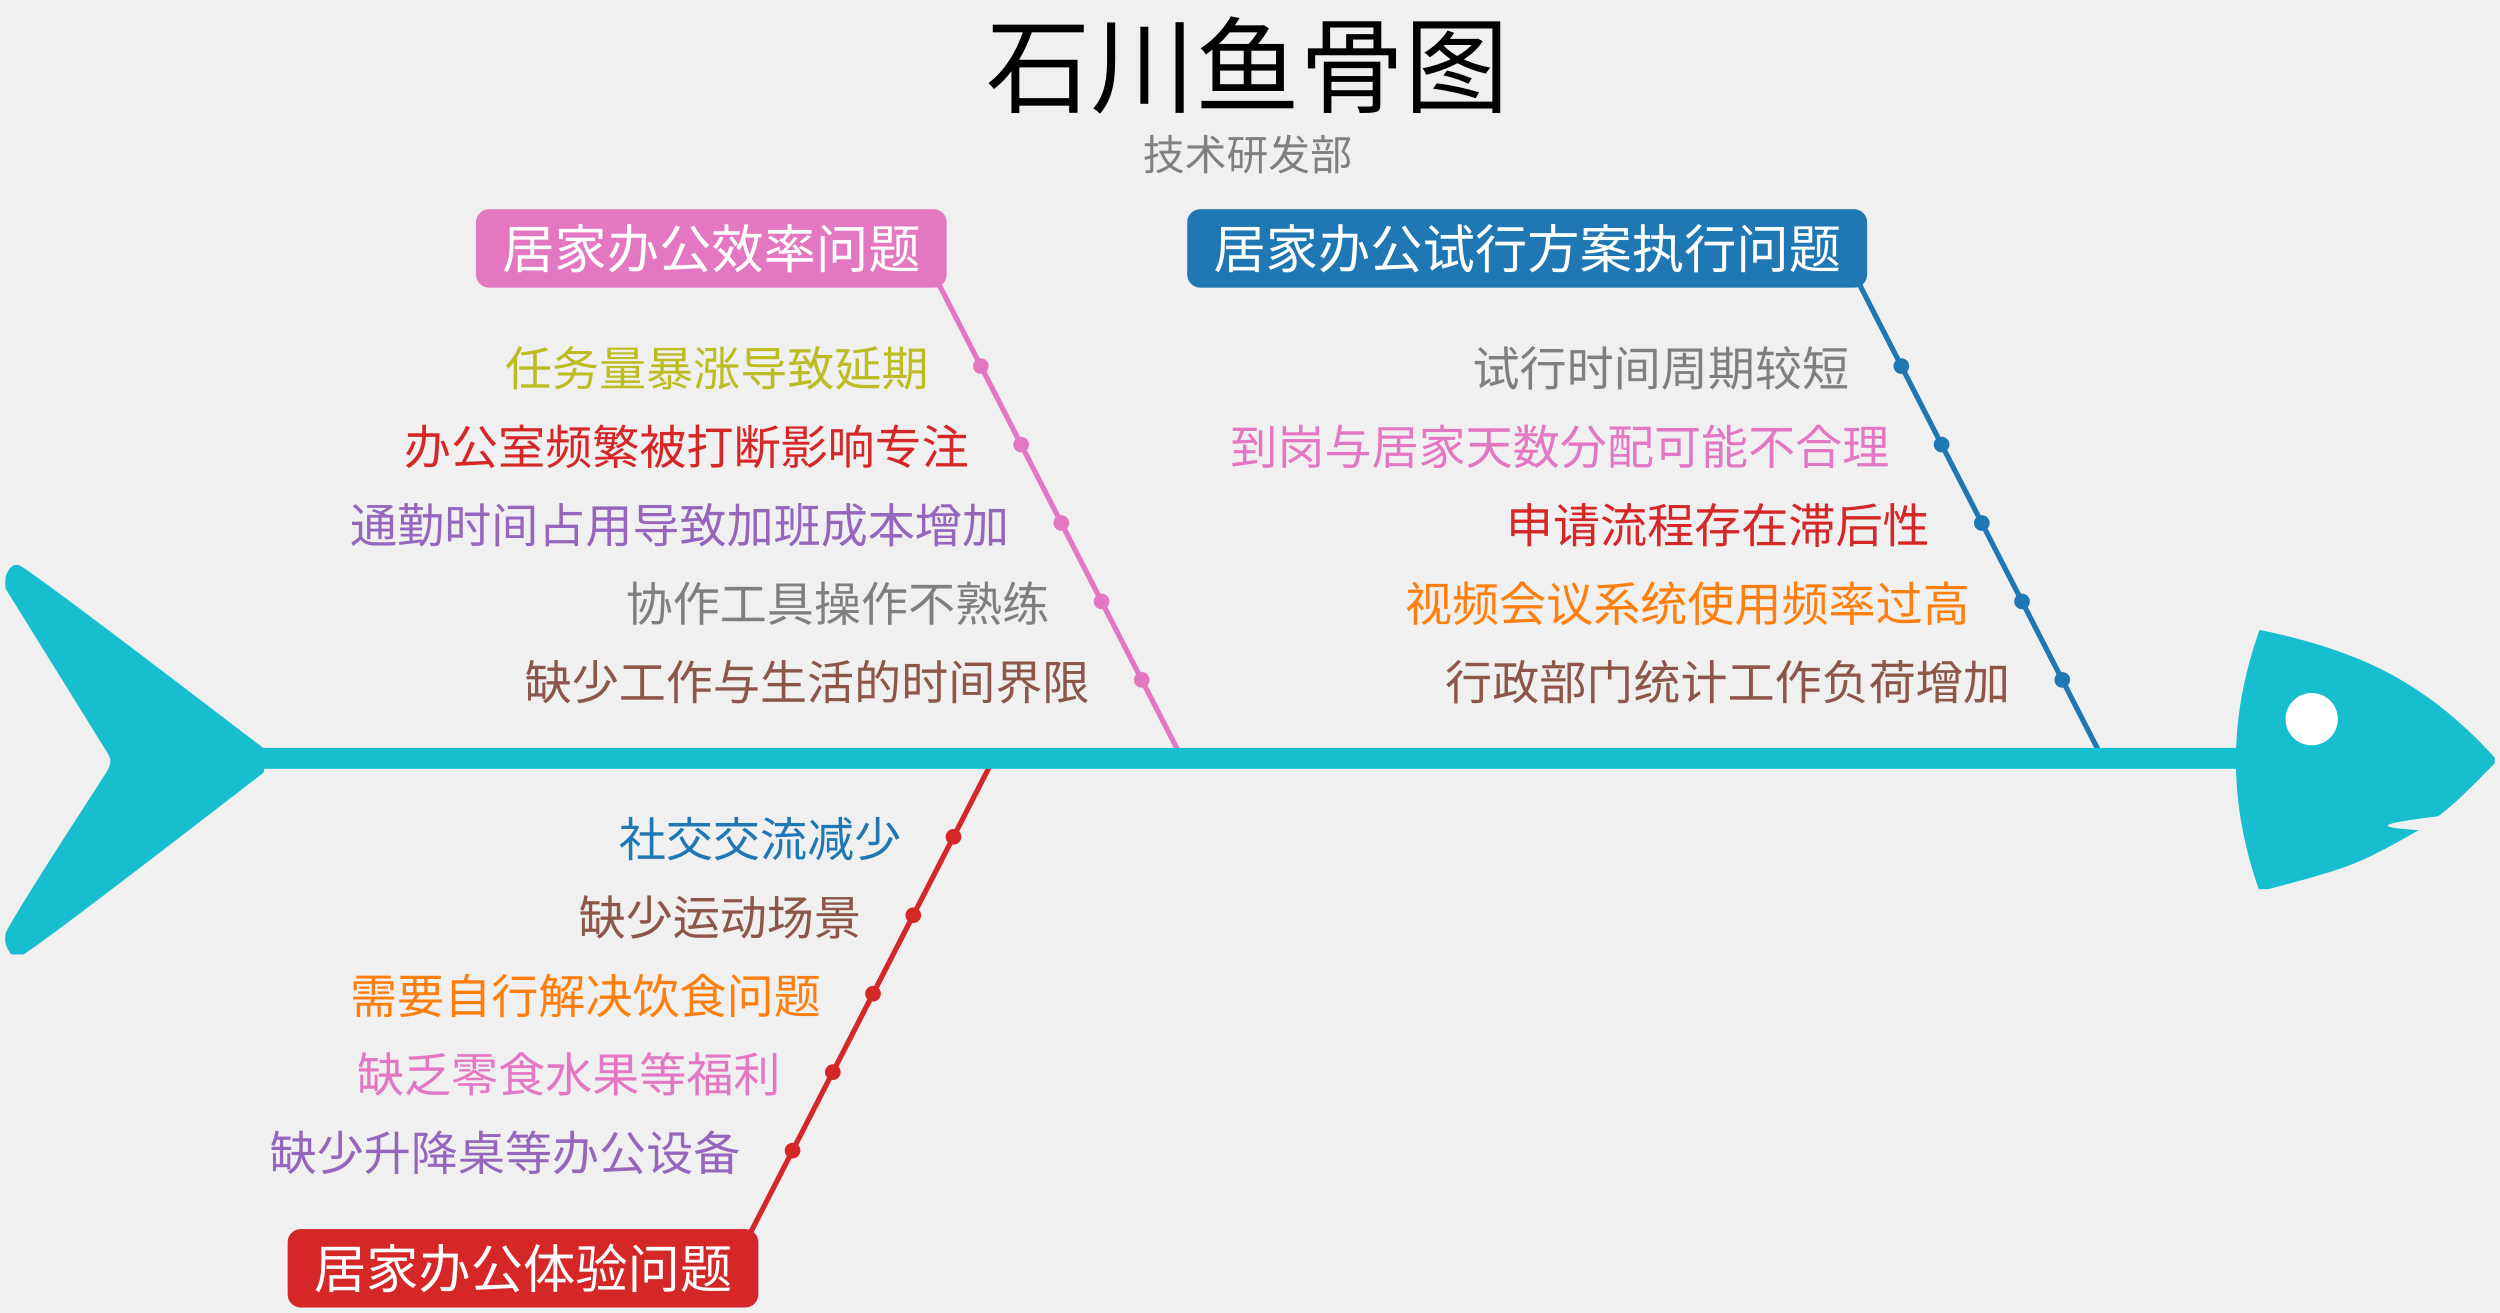
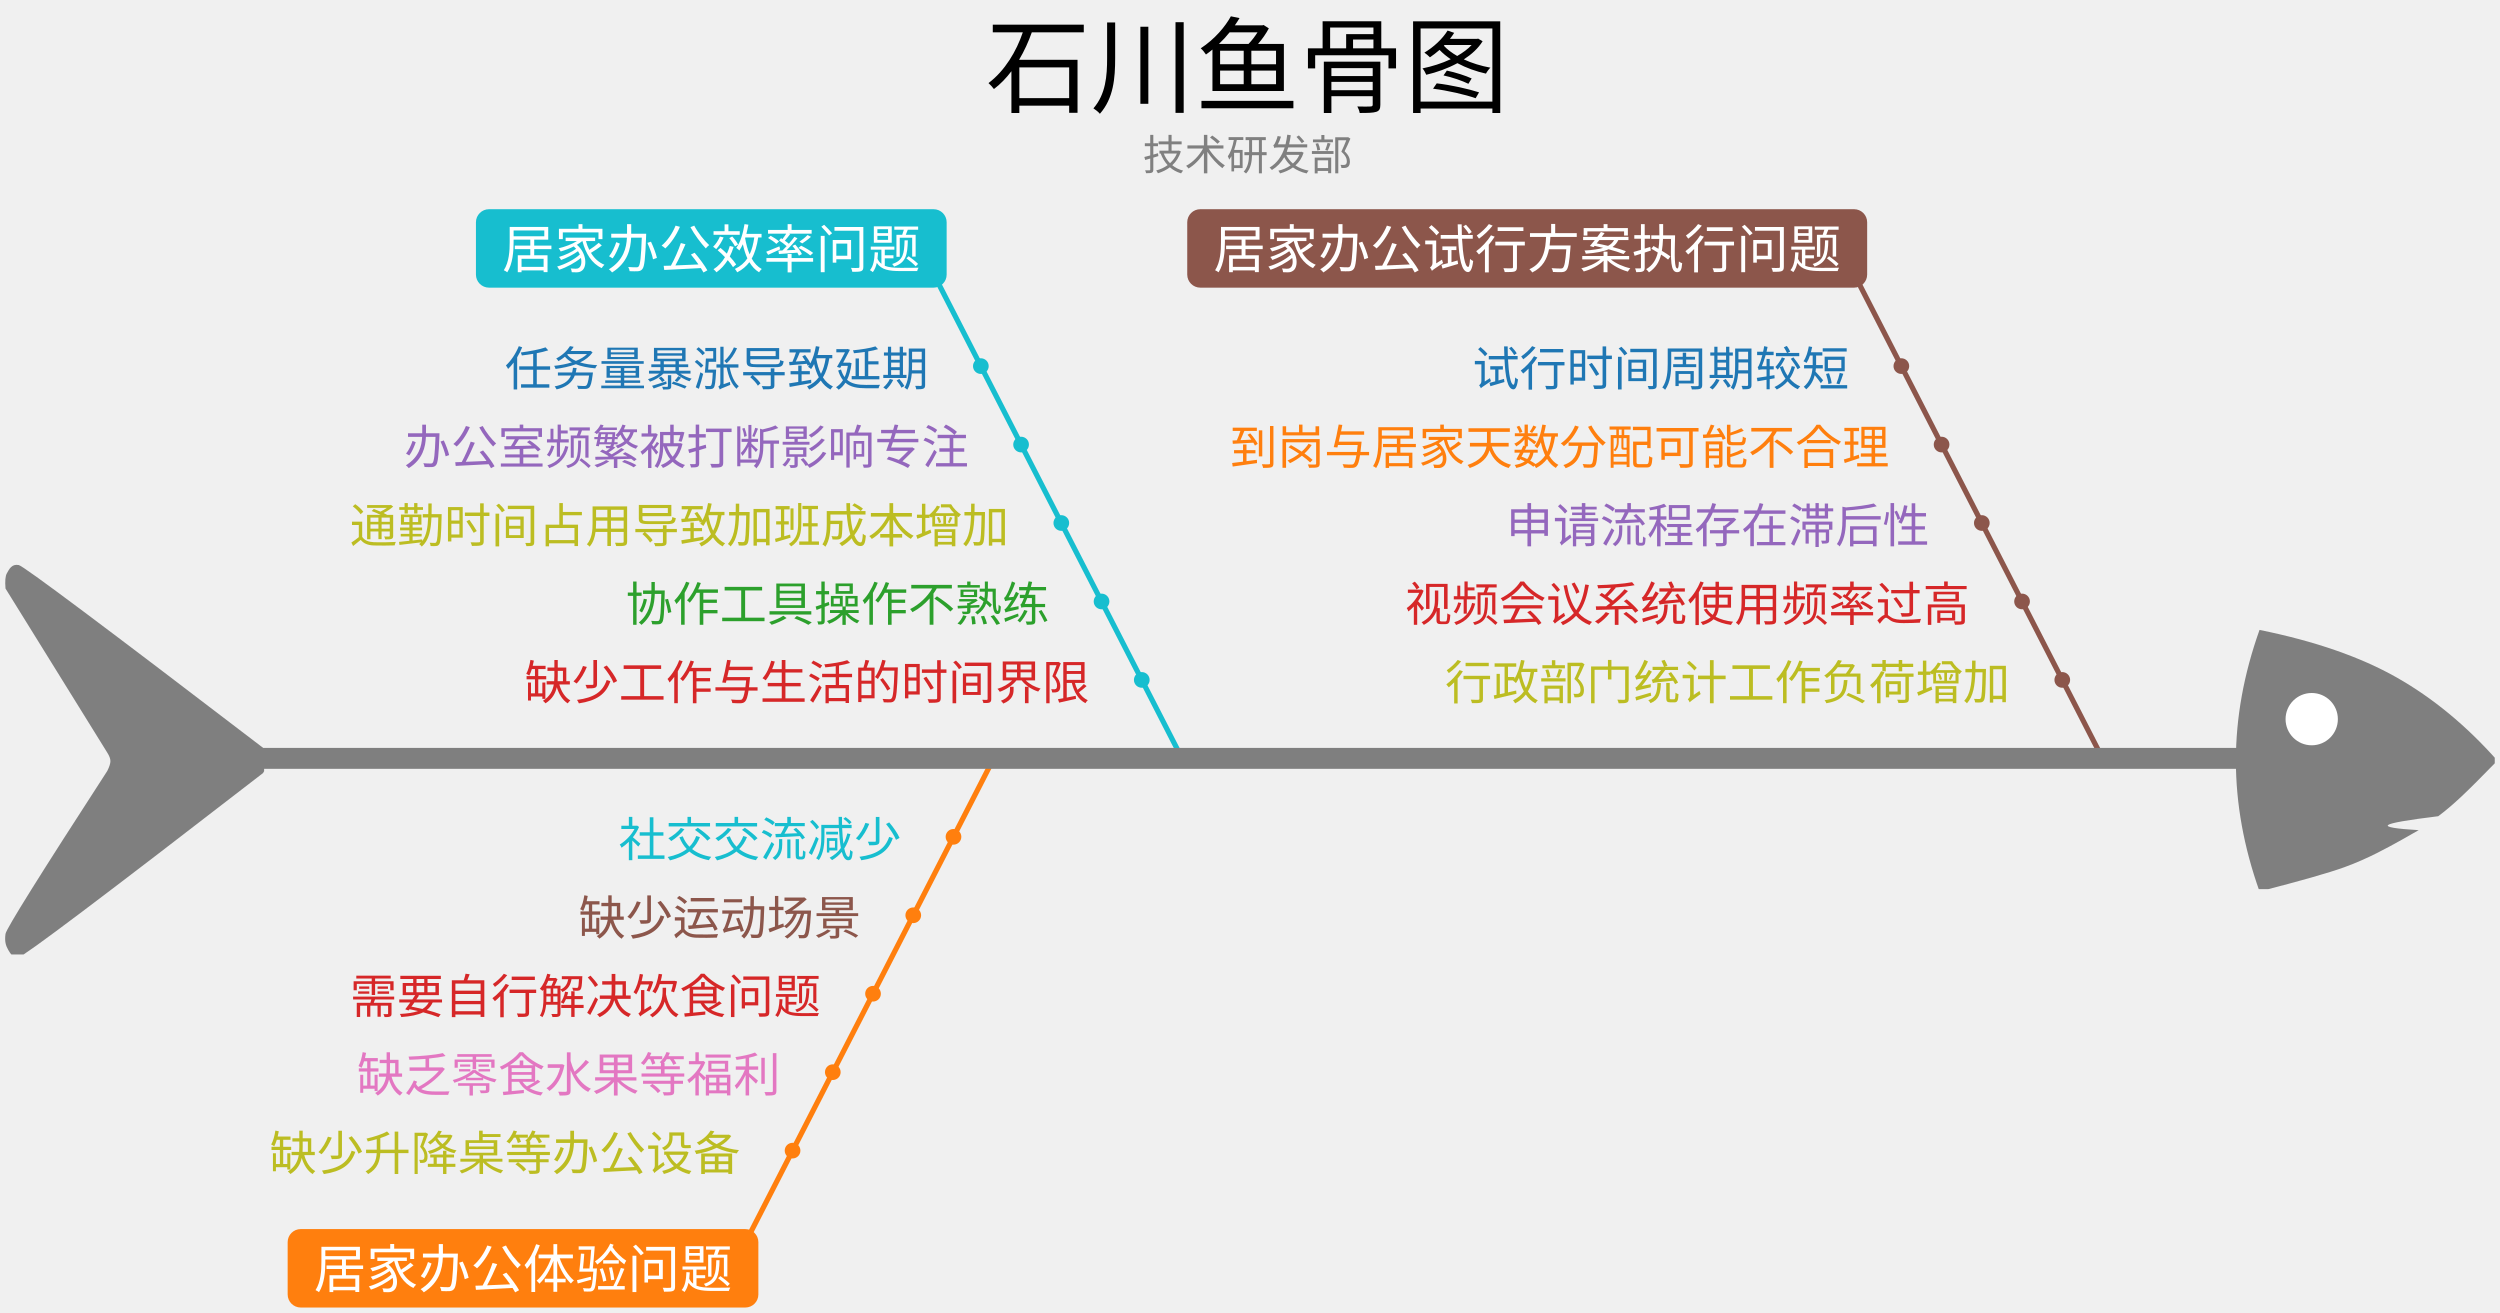
<svg xmlns="http://www.w3.org/2000/svg" xmlns:xlink="http://www.w3.org/1999/xlink" width="956.0" height="502">
  <style type="text/css">

    text {
      /* 指定使用的系统字体或自定义字体 */
      font-family: "SourceHanSansSC-Normal";
      # 'SourceHanSansSC-Normal' , 'PingFang SC', 'Microsoft YaHei', 'SimHei', 'Arial', sans-serif, ,"FiraSans";

      /* 添加其他样式 */
      # font-size: 16px;
      # font-weight: bold;
      # font-style: italic;
    }        
        
</style>
  <symbol id="fisheye">
    <circle cx="10" cy="10" r="10" fill="white" />
  </symbol>
  <symbol id="fishtail">
-     <path d="M6.19,1.079 C8.014,1.444 39.144,24.735 99.58,70.953 C100.504,72.644 100.967,74.346 100.967,76.058 C100.967,77.77 100.504,79.291 99.58,80.622 C38.899,127.536 7.769,150.993 6.19,150.993 C3.821,150.993 3.088,149.894 2.147,148.247 C1.206,146.6 0.704,144.978 1.107,142.101 C1.375,140.182 14.347,119.419 40.024,79.811 C40.825,78.208 41.225,76.957 41.225,76.058 C41.225,75.159 40.825,74.078 40.024,72.815 L1.107,10.061 C0.866,7.211 1.037,5.275 1.619,4.251 C2.492,2.716 3.454,0.532 6.19,1.079 Z" stroke="none" fill="#17becf" />
+     <path d="M6.19,1.079 C8.014,1.444 39.144,24.735 99.58,70.953 C100.504,72.644 100.967,74.346 100.967,76.058 C100.967,77.77 100.504,79.291 99.58,80.622 C38.899,127.536 7.769,150.993 6.19,150.993 C3.821,150.993 3.088,149.894 2.147,148.247 C1.206,146.6 0.704,144.978 1.107,142.101 C1.375,140.182 14.347,119.419 40.024,79.811 C40.825,78.208 41.225,76.957 41.225,76.058 C41.225,75.159 40.825,74.078 40.024,72.815 L1.107,10.061 C0.866,7.211 1.037,5.275 1.619,4.251 C2.492,2.716 3.454,0.532 6.19,1.079 Z" stroke="none" fill="#7f7f7f" />
  </symbol>
  <symbol id="fishhead">
-     <path d="M10.044,0.88 C31.151,5.155 48.62,11.21 62.452,19.043 C76.283,26.877 89.134,37.484 101.004,50.864 C95.023,57.023 90.428,61.609 87.219,64.624 C84.009,67.638 81.059,70.139 78.369,72.125 C66.629,73.56 60.25,74.676 59.232,75.472 C58.214,76.269 62.104,76.93 70.902,77.455 C67.982,79.134 65.81,80.367 64.386,81.155 C58.887,84.195 51.684,88.276 42.54,91.601 C36.651,93.743 25.818,96.836 10.044,100.88 C4.017,83.941 1.004,67.269 1.004,50.864 C1.004,34.458 4.017,17.797 10.044,0.88 Z" stroke="none" fill="#17becf" />
+     <path d="M10.044,0.88 C31.151,5.155 48.62,11.21 62.452,19.043 C76.283,26.877 89.134,37.484 101.004,50.864 C95.023,57.023 90.428,61.609 87.219,64.624 C84.009,67.638 81.059,70.139 78.369,72.125 C66.629,73.56 60.25,74.676 59.232,75.472 C58.214,76.269 62.104,76.93 70.902,77.455 C67.982,79.134 65.81,80.367 64.386,81.155 C58.887,84.195 51.684,88.276 42.54,91.601 C36.651,93.743 25.818,96.836 10.044,100.88 C4.017,83.941 1.004,67.269 1.004,50.864 C1.004,34.458 4.017,17.797 10.044,0.88 Z" stroke="none" fill="#7f7f7f" />
  </symbol>
  <text x="477.0" y="40.0" text-anchor="middle" fill="black" font-size="40">石川鱼骨图</text>
  <text x="477.0" y="65" text-anchor="middle" fill="grey" font-size="16">技术研发部</text>
  <g class="effect">
-     <rect x="182" y="80" width="180" height="30" rx="5" ry="5" stroke="none" fill="#e377c2" />
+     <rect x="182" y="80" width="180" height="30" rx="5" ry="5" stroke="none" fill="#17becf" />
    <text x="272.0" y="102.5" text-anchor="middle" fill="white" font-size="20">居家办公效率问题</text>
-     <line x1="352" y1="95.0" x2="452" y2="290" stroke-width="2" stroke="#e377c2" />
-     <circle cx="375.077" cy="140.0" r="3" stroke-width="1" stroke="none" fill="#e377c2" />
-     <text x="193.077" y="147.5" fill="#bcbd22" font-size="18">任务量暴涨导致延期</text>
-     <circle cx="390.462" cy="170.0" r="3" stroke-width="1" stroke="none" fill="#e377c2" />
-     <text x="154.462" y="177.5" fill="#d62728" font-size="18">办公室频繁被打断影响专注</text>
-     <circle cx="405.846" cy="200.0" r="3" stroke-width="1" stroke="none" fill="#e377c2" />
-     <text x="133.846" y="207.5" fill="#9467bd" font-size="18">通勤时间占用导致加班成本增加</text>
-     <circle cx="421.231" cy="230.0" r="3" stroke-width="1" stroke="none" fill="#e377c2" />
-     <text x="239.231" y="237.5" fill="#7f7f7f" font-size="18">协作工具操作不熟练</text>
-     <circle cx="436.615" cy="260.0" r="3" stroke-width="1" stroke="none" fill="#e377c2" />
-     <text x="200.615" y="267.5" fill="#8c564b" font-size="18">缺少工作与生活的时间界限</text>
+     <line x1="352" y1="95.0" x2="452" y2="290" stroke-width="2" stroke="#17becf" />
+     <circle cx="375.077" cy="140.0" r="3" stroke-width="1" stroke="none" fill="#17becf" />
+     <text x="193.077" y="147.5" fill="#1f77b4" font-size="18">任务量暴涨导致延期</text>
+     <circle cx="390.462" cy="170.0" r="3" stroke-width="1" stroke="none" fill="#17becf" />
+     <text x="154.462" y="177.5" fill="#9467bd" font-size="18">办公室频繁被打断影响专注</text>
+     <circle cx="405.846" cy="200.0" r="3" stroke-width="1" stroke="none" fill="#17becf" />
+     <text x="133.846" y="207.5" fill="#bcbd22" font-size="18">通勤时间占用导致加班成本增加</text>
+     <circle cx="421.231" cy="230.0" r="3" stroke-width="1" stroke="none" fill="#17becf" />
+     <text x="239.231" y="237.5" fill="#2ca02c" font-size="18">协作工具操作不熟练</text>
+     <circle cx="436.615" cy="260.0" r="3" stroke-width="1" stroke="none" fill="#17becf" />
+     <text x="200.615" y="267.5" fill="#d62728" font-size="18">缺少工作与生活的时间界限</text>
  </g>
  <g class="effect">
-     <rect x="454" y="80" width="260" height="30" rx="5" ry="5" stroke="none" fill="#1f77b4" />
+     <rect x="454" y="80" width="260" height="30" rx="5" ry="5" stroke="none" fill="#8c564b" />
    <text x="584.0" y="102.5" text-anchor="middle" fill="white" font-size="20">居家办公试行方案执行问题</text>
-     <line x1="704" y1="95.0" x2="804" y2="290" stroke-width="2" stroke="#1f77b4" />
-     <circle cx="727.077" cy="140.0" r="3" stroke-width="1" stroke="none" fill="#1f77b4" />
-     <text x="563.077" y="147.5" fill="#7f7f7f" font-size="18">试行时间周期较短</text>
-     <circle cx="742.462" cy="170.0" r="3" stroke-width="1" stroke="none" fill="#1f77b4" />
-     <text x="470.462" y="177.5" fill="#e377c2" font-size="18">到岗与居家天数分配可能不合理</text>
-     <circle cx="757.846" cy="200.0" r="3" stroke-width="1" stroke="none" fill="#1f77b4" />
-     <text x="575.846" y="207.5" fill="#d62728" font-size="18">申请流程存在滞后性</text>
-     <circle cx="773.231" cy="230.0" r="3" stroke-width="1" stroke="none" fill="#1f77b4" />
-     <text x="537.231" y="237.5" fill="#ff7f0e" font-size="18">视频会议系统使用频率过高</text>
-     <circle cx="788.615" cy="260.0" r="3" stroke-width="1" stroke="none" fill="#1f77b4" />
-     <text x="552.615" y="267.5" fill="#8c564b" font-size="18">行政部门统计工作负荷增加</text>
+     <line x1="704" y1="95.0" x2="804" y2="290" stroke-width="2" stroke="#8c564b" />
+     <circle cx="727.077" cy="140.0" r="3" stroke-width="1" stroke="none" fill="#8c564b" />
+     <text x="563.077" y="147.5" fill="#1f77b4" font-size="18">试行时间周期较短</text>
+     <circle cx="742.462" cy="170.0" r="3" stroke-width="1" stroke="none" fill="#8c564b" />
+     <text x="470.462" y="177.5" fill="#ff7f0e" font-size="18">到岗与居家天数分配可能不合理</text>
+     <circle cx="757.846" cy="200.0" r="3" stroke-width="1" stroke="none" fill="#8c564b" />
+     <text x="575.846" y="207.5" fill="#9467bd" font-size="18">申请流程存在滞后性</text>
+     <circle cx="773.231" cy="230.0" r="3" stroke-width="1" stroke="none" fill="#8c564b" />
+     <text x="537.231" y="237.5" fill="#d62728" font-size="18">视频会议系统使用频率过高</text>
+     <circle cx="788.615" cy="260.0" r="3" stroke-width="1" stroke="none" fill="#8c564b" />
+     <text x="552.615" y="267.5" fill="#bcbd22" font-size="18">行政部门统计工作负荷增加</text>
  </g>
  <g class="effect">
-     <rect x="110" y="470" width="180" height="30" rx="5" ry="5" stroke="none" fill="#d62728" />
+     <rect x="110" y="470" width="180" height="30" rx="5" ry="5" stroke="none" fill="#ff7f0e" />
    <text x="200.0" y="492.5" text-anchor="middle" fill="white" font-size="20">居家办公体验问题</text>
-     <line x1="280" y1="485" x2="380" y2="290" stroke-width="2" stroke="#d62728" />
-     <circle cx="303.077" cy="440.0" r="3" stroke-width="1" stroke="none" fill="#d62728" />
-     <text x="103.077" y="447.5" fill="#9467bd" font-size="18">缺少升降桌等办公设备</text>
-     <circle cx="318.462" cy="410.0" r="3" stroke-width="1" stroke="none" fill="#d62728" />
+     <line x1="280" y1="485" x2="380" y2="290" stroke-width="2" stroke="#ff7f0e" />
+     <circle cx="303.077" cy="440.0" r="3" stroke-width="1" stroke="none" fill="#ff7f0e" />
+     <text x="103.077" y="447.5" fill="#bcbd22" font-size="18">缺少升降桌等办公设备</text>
+     <circle cx="318.462" cy="410.0" r="3" stroke-width="1" stroke="none" fill="#ff7f0e" />
    <text x="136.462" y="417.5" fill="#e377c2" font-size="18">缺乏零食水果等福利</text>
-     <circle cx="333.846" cy="380.0" r="3" stroke-width="1" stroke="none" fill="#d62728" />
-     <text x="133.846" y="387.5" fill="#ff7f0e" font-size="18">需要自行解决饮食问题</text>
-     <circle cx="349.231" cy="350.0" r="3" stroke-width="1" stroke="none" fill="#d62728" />
+     <circle cx="333.846" cy="380.0" r="3" stroke-width="1" stroke="none" fill="#ff7f0e" />
+     <text x="133.846" y="387.5" fill="#d62728" font-size="18">需要自行解决饮食问题</text>
+     <circle cx="349.231" cy="350.0" r="3" stroke-width="1" stroke="none" fill="#ff7f0e" />
    <text x="221.231" y="357.5" fill="#8c564b" font-size="18">缺少运动场景</text>
-     <circle cx="364.615" cy="320.0" r="3" stroke-width="1" stroke="none" fill="#d62728" />
-     <text x="236.615" y="327.5" fill="#1f77b4" font-size="18">社交交流减少</text>
+     <circle cx="364.615" cy="320.0" r="3" stroke-width="1" stroke="none" fill="#ff7f0e" />
+     <text x="236.615" y="327.5" fill="#17becf" font-size="18">社交交流减少</text>
  </g>
  <g class="effect">
    <use xlink:href="#fishtail" x="1" y="215" width="100" height="150" />
-     <line x1="90" y1="290" x2="856.0" y2="290" stroke-width="8" stroke="#17becf" />
+     <line x1="90" y1="290" x2="856.0" y2="290" stroke-width="8" stroke="#7f7f7f" />
    <use xlink:href="#fishhead" x="854.0" y="240" width="100" height="100" />
    <use xlink:href="#fisheye" x="874.0" y="265" />
  </g>
</svg>
